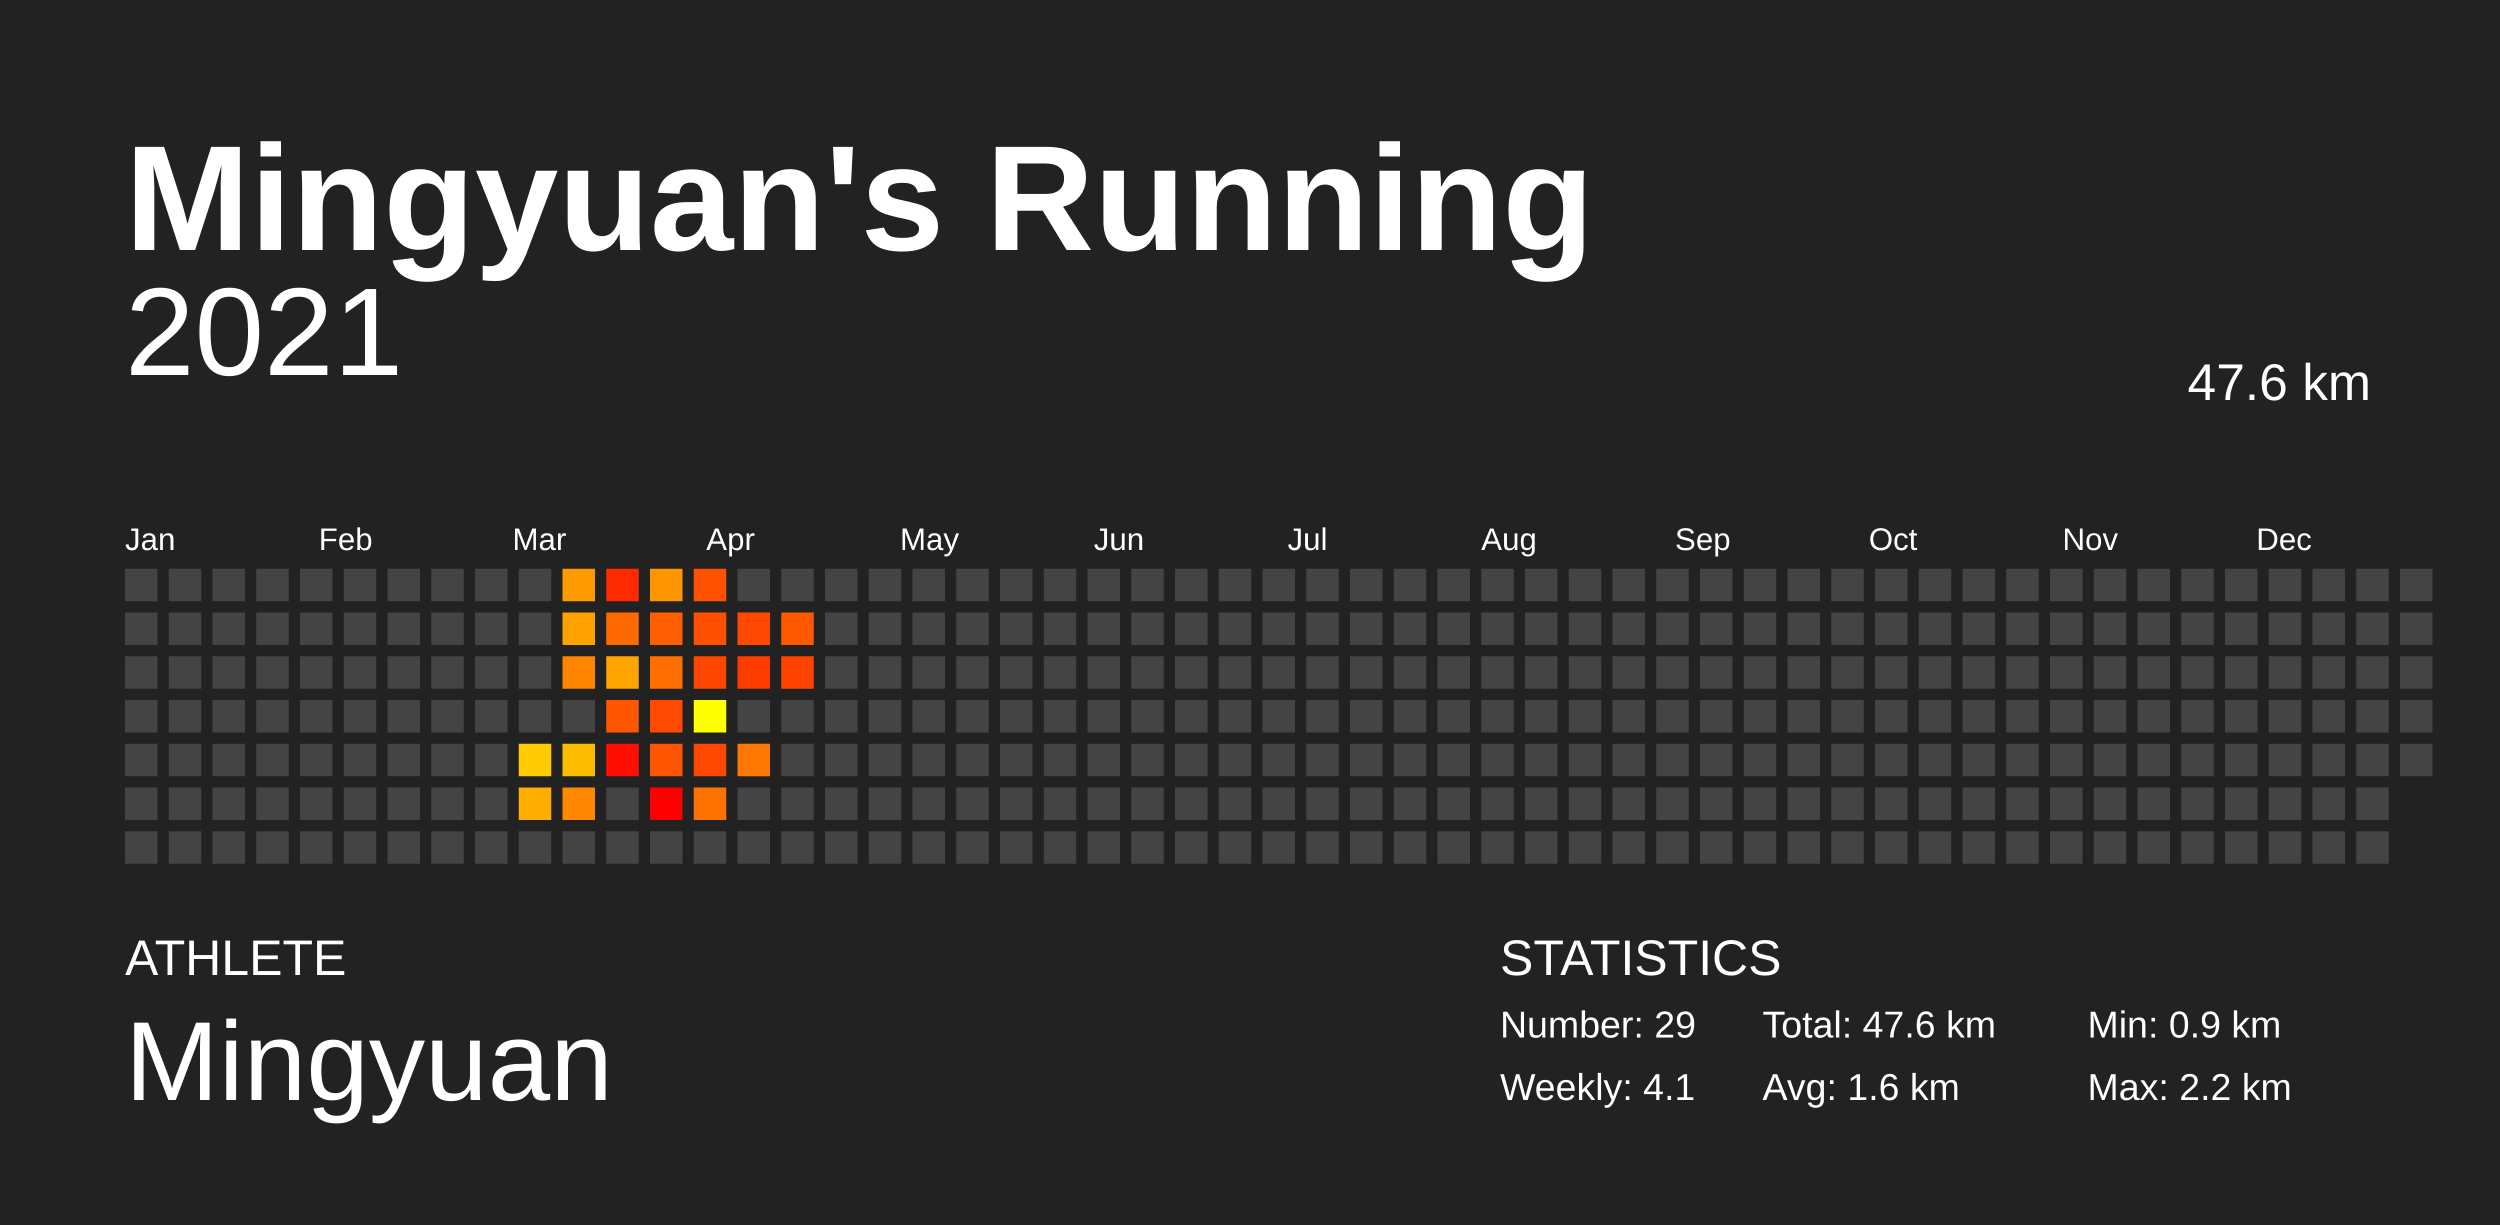
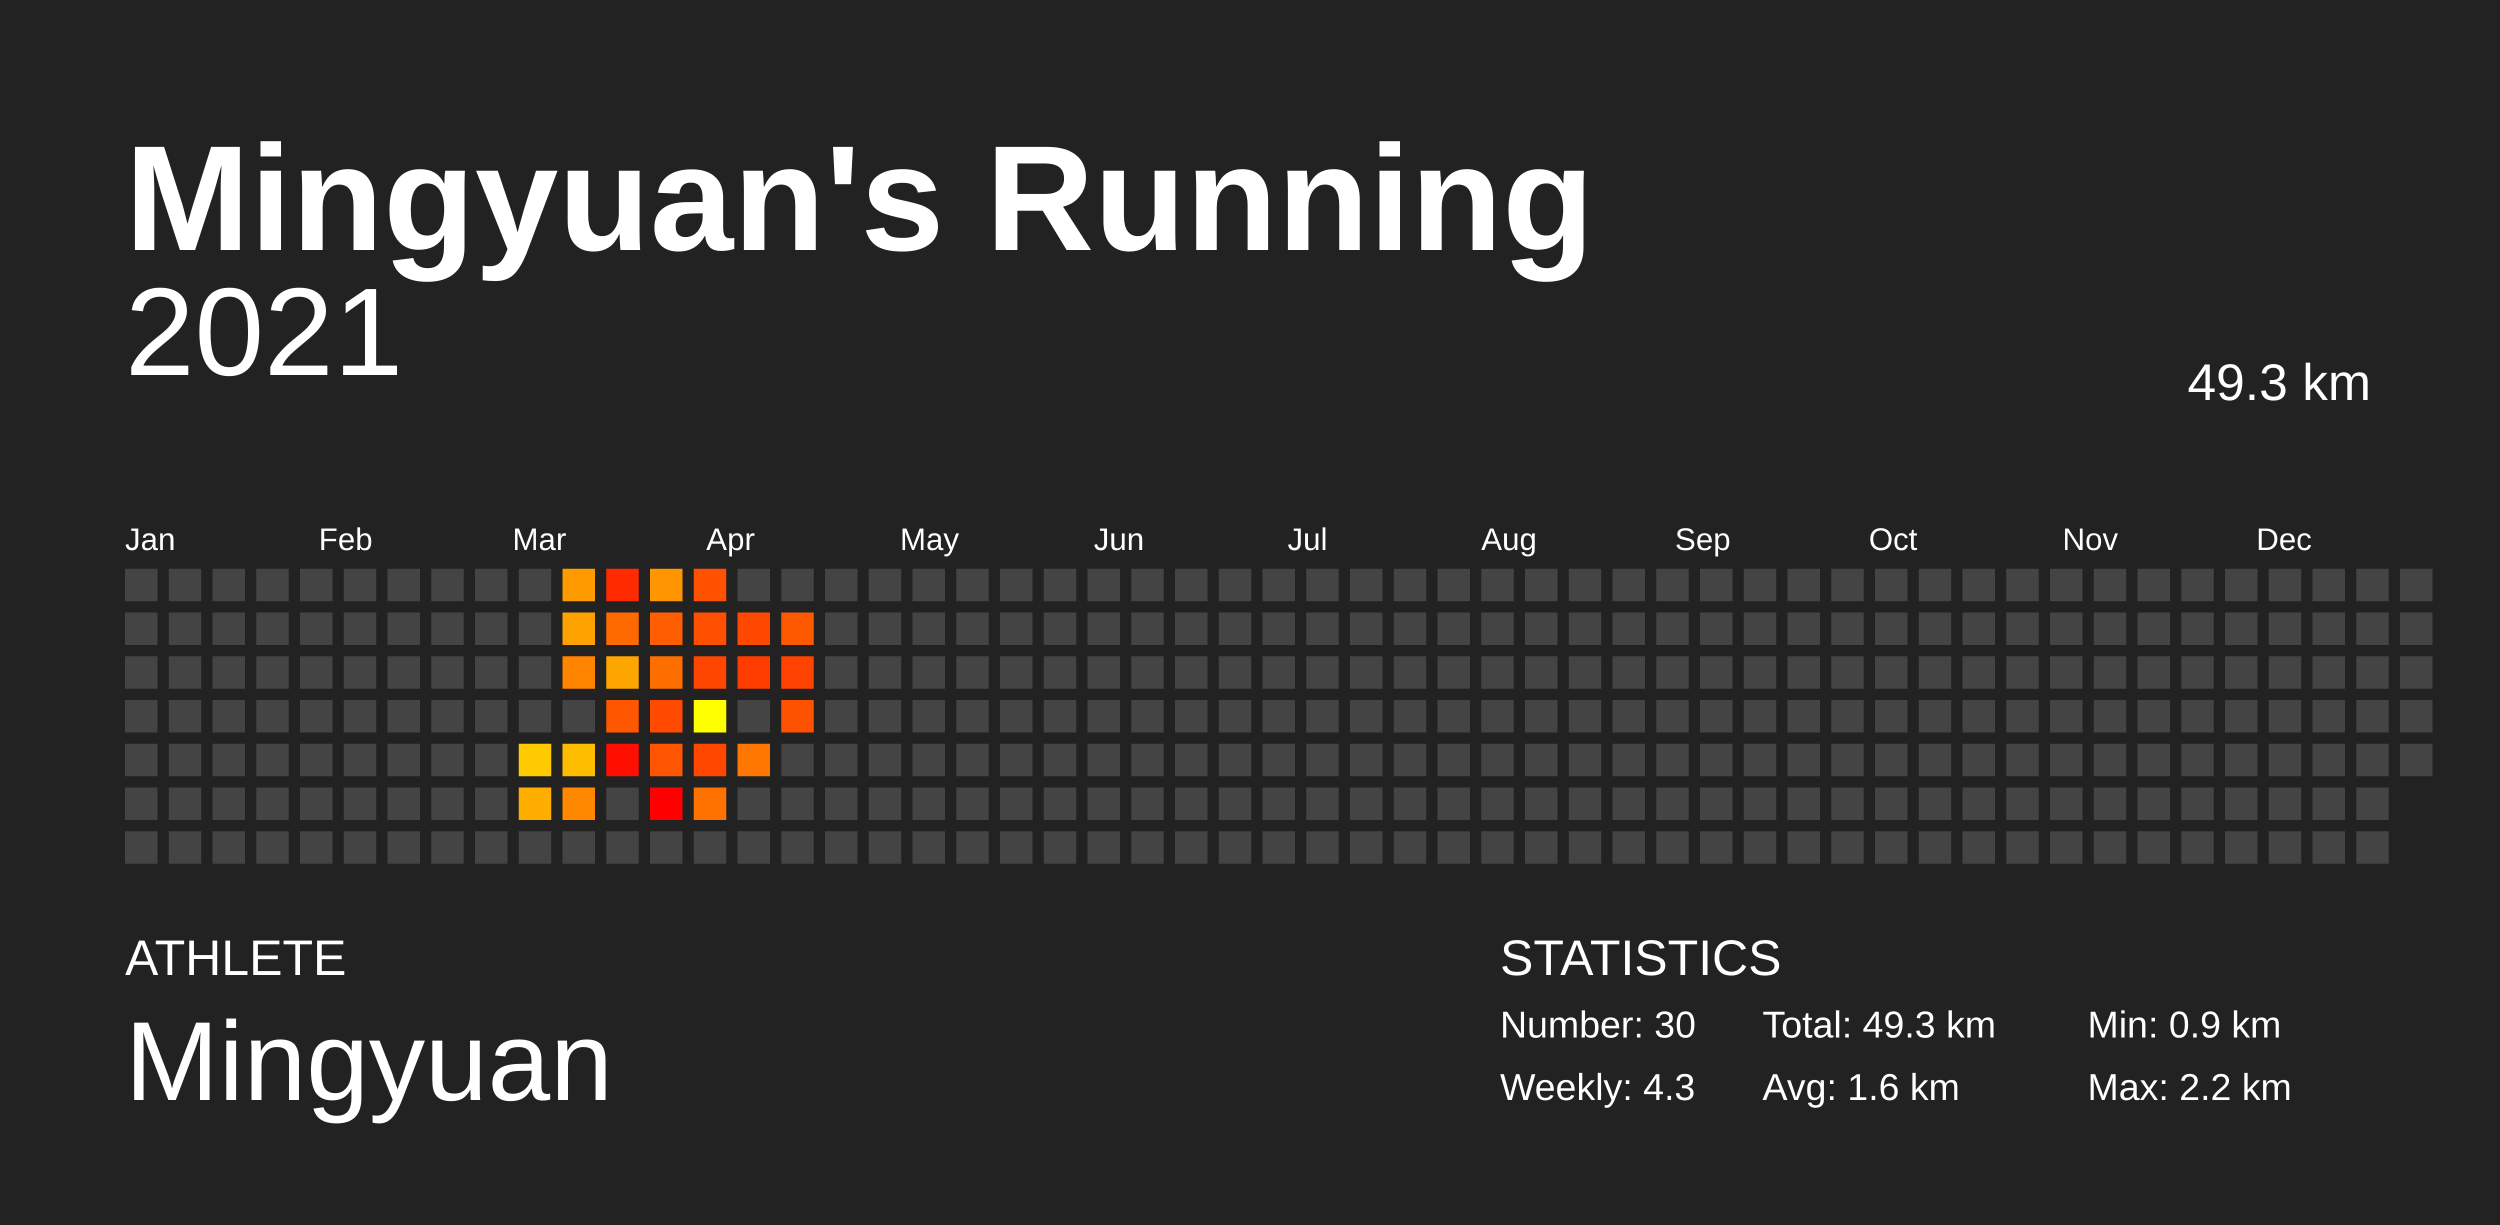
<svg xmlns="http://www.w3.org/2000/svg" baseProfile="full" height="98mm" version="1.1" viewBox="0,0,200,98" width="200mm">
  <defs />
  <rect fill="#222222" height="98" width="200" x="0" y="0" />
  <text fill="#FFFFFF" style="font-size:12px; font-family:Arial; font-weight:bold;" x="10" y="20">Mingyuan's Running</text>
  <text fill="#FFFFFF" style="font-size:4px; font-family:Arial" x="10" y="78">ATHLETE</text>
  <text fill="#FFFFFF" style="font-size:9px; font-family:Arial" x="10" y="88">Mingyuan</text>
  <text fill="#FFFFFF" style="font-size:4px; font-family:Arial" x="120" y="78">STATISTICS</text>
-   <text fill="#FFFFFF" style="font-size:3px; font-family:Arial" x="120" y="83">Number: 29</text>
-   <text fill="#FFFFFF" style="font-size:3px; font-family:Arial" x="120" y="88">Weekly: 4.1</text>
-   <text fill="#FFFFFF" style="font-size:3px; font-family:Arial" x="141" y="83">Total: 47.6 km</text>
+   <text fill="#FFFFFF" style="font-size:3px; font-family:Arial" x="120" y="83">Number: 30</text>
+   <text fill="#FFFFFF" style="font-size:3px; font-family:Arial" x="120" y="88">Weekly: 4.3</text>
+   <text fill="#FFFFFF" style="font-size:3px; font-family:Arial" x="141" y="83">Total: 49.3 km</text>
  <text fill="#FFFFFF" style="font-size:3px; font-family:Arial" x="141" y="88">Avg: 1.6 km</text>
  <text fill="#FFFFFF" style="font-size:3px; font-family:Arial" x="167" y="83">Min: 0.9 km</text>
  <text fill="#FFFFFF" style="font-size:3px; font-family:Arial" x="167" y="88">Max: 2.2 km</text>
  <text alignment-baseline="hanging" fill="#FFFFFF" style="font-size:10.0px; font-family:Arial;" x="10" y="30">2021</text>
-   <text alignment-baseline="hanging" fill="#FFFFFF" style="font-size:4.125px; font-family:Arial;" x="175" y="32">47.6 km</text>
+   <text alignment-baseline="hanging" fill="#FFFFFF" style="font-size:4.125px; font-family:Arial;" x="175" y="32">49.3 km</text>
  <text fill="#FFFFFF" style="font-size:2.5px; font-family:Arial" x="10.0" y="44">Jan</text>
  <text fill="#FFFFFF" style="font-size:2.5px; font-family:Arial" x="25.5" y="44">Feb</text>
  <text fill="#FFFFFF" style="font-size:2.5px; font-family:Arial" x="41.0" y="44">Mar</text>
  <text fill="#FFFFFF" style="font-size:2.5px; font-family:Arial" x="56.5" y="44">Apr</text>
  <text fill="#FFFFFF" style="font-size:2.5px; font-family:Arial" x="72.0" y="44">May</text>
  <text fill="#FFFFFF" style="font-size:2.5px; font-family:Arial" x="87.5" y="44">Jun</text>
  <text fill="#FFFFFF" style="font-size:2.5px; font-family:Arial" x="103.0" y="44">Jul</text>
  <text fill="#FFFFFF" style="font-size:2.5px; font-family:Arial" x="118.5" y="44">Aug</text>
  <text fill="#FFFFFF" style="font-size:2.5px; font-family:Arial" x="134.0" y="44">Sep</text>
  <text fill="#FFFFFF" style="font-size:2.5px; font-family:Arial" x="149.5" y="44">Oct</text>
  <text fill="#FFFFFF" style="font-size:2.5px; font-family:Arial" x="165.0" y="44">Nov</text>
  <text fill="#FFFFFF" style="font-size:2.5px; font-family:Arial" x="180.5" y="44">Dec</text>
  <rect fill="#444444" height="2.6" width="2.6" x="10.0" y="45.5" />
  <rect fill="#444444" height="2.6" width="2.6" x="10.0" y="49.0" />
  <rect fill="#444444" height="2.6" width="2.6" x="10.0" y="52.5" />
  <rect fill="#444444" height="2.6" width="2.6" x="10.0" y="56.0" />
  <rect fill="#444444" height="2.6" width="2.6" x="10.0" y="59.5" />
  <rect fill="#444444" height="2.6" width="2.6" x="10.0" y="63.0" />
  <rect fill="#444444" height="2.6" width="2.6" x="10.0" y="66.5" />
  <rect fill="#444444" height="2.6" width="2.6" x="13.5" y="45.5" />
  <rect fill="#444444" height="2.6" width="2.6" x="13.5" y="49.0" />
  <rect fill="#444444" height="2.6" width="2.6" x="13.5" y="52.5" />
  <rect fill="#444444" height="2.6" width="2.6" x="13.5" y="56.0" />
  <rect fill="#444444" height="2.6" width="2.6" x="13.5" y="59.5" />
  <rect fill="#444444" height="2.6" width="2.6" x="13.5" y="63.0" />
  <rect fill="#444444" height="2.6" width="2.6" x="13.5" y="66.5" />
  <rect fill="#444444" height="2.6" width="2.6" x="17.0" y="45.5" />
  <rect fill="#444444" height="2.6" width="2.6" x="17.0" y="49.0" />
  <rect fill="#444444" height="2.6" width="2.6" x="17.0" y="52.5" />
  <rect fill="#444444" height="2.6" width="2.6" x="17.0" y="56.0" />
  <rect fill="#444444" height="2.6" width="2.6" x="17.0" y="59.5" />
  <rect fill="#444444" height="2.6" width="2.6" x="17.0" y="63.0" />
  <rect fill="#444444" height="2.6" width="2.6" x="17.0" y="66.5" />
  <rect fill="#444444" height="2.6" width="2.6" x="20.5" y="45.5" />
  <rect fill="#444444" height="2.6" width="2.6" x="20.5" y="49.0" />
  <rect fill="#444444" height="2.6" width="2.6" x="20.5" y="52.5" />
  <rect fill="#444444" height="2.6" width="2.6" x="20.5" y="56.0" />
  <rect fill="#444444" height="2.6" width="2.6" x="20.5" y="59.5" />
  <rect fill="#444444" height="2.6" width="2.6" x="20.5" y="63.0" />
  <rect fill="#444444" height="2.6" width="2.6" x="20.5" y="66.5" />
  <rect fill="#444444" height="2.6" width="2.6" x="24.0" y="45.5" />
  <rect fill="#444444" height="2.6" width="2.6" x="24.0" y="49.0" />
  <rect fill="#444444" height="2.6" width="2.6" x="24.0" y="52.5" />
  <rect fill="#444444" height="2.6" width="2.6" x="24.0" y="56.0" />
  <rect fill="#444444" height="2.6" width="2.6" x="24.0" y="59.5" />
  <rect fill="#444444" height="2.6" width="2.6" x="24.0" y="63.0" />
  <rect fill="#444444" height="2.6" width="2.6" x="24.0" y="66.5" />
  <rect fill="#444444" height="2.6" width="2.6" x="27.5" y="45.5" />
  <rect fill="#444444" height="2.6" width="2.6" x="27.5" y="49.0" />
  <rect fill="#444444" height="2.6" width="2.6" x="27.5" y="52.5" />
  <rect fill="#444444" height="2.6" width="2.6" x="27.5" y="56.0" />
  <rect fill="#444444" height="2.6" width="2.6" x="27.5" y="59.5" />
  <rect fill="#444444" height="2.6" width="2.6" x="27.5" y="63.0" />
  <rect fill="#444444" height="2.6" width="2.6" x="27.5" y="66.5" />
  <rect fill="#444444" height="2.6" width="2.6" x="31.0" y="45.5" />
  <rect fill="#444444" height="2.6" width="2.6" x="31.0" y="49.0" />
  <rect fill="#444444" height="2.6" width="2.6" x="31.0" y="52.5" />
  <rect fill="#444444" height="2.6" width="2.6" x="31.0" y="56.0" />
  <rect fill="#444444" height="2.6" width="2.6" x="31.0" y="59.5" />
  <rect fill="#444444" height="2.6" width="2.6" x="31.0" y="63.0" />
  <rect fill="#444444" height="2.6" width="2.6" x="31.0" y="66.5" />
  <rect fill="#444444" height="2.6" width="2.6" x="34.5" y="45.5" />
  <rect fill="#444444" height="2.6" width="2.6" x="34.5" y="49.0" />
  <rect fill="#444444" height="2.6" width="2.6" x="34.5" y="52.5" />
  <rect fill="#444444" height="2.6" width="2.6" x="34.5" y="56.0" />
  <rect fill="#444444" height="2.6" width="2.6" x="34.5" y="59.5" />
  <rect fill="#444444" height="2.6" width="2.6" x="34.5" y="63.0" />
  <rect fill="#444444" height="2.6" width="2.6" x="34.5" y="66.5" />
  <rect fill="#444444" height="2.6" width="2.6" x="38.0" y="45.5" />
  <rect fill="#444444" height="2.6" width="2.6" x="38.0" y="49.0" />
  <rect fill="#444444" height="2.6" width="2.6" x="38.0" y="52.5" />
  <rect fill="#444444" height="2.6" width="2.6" x="38.0" y="56.0" />
  <rect fill="#444444" height="2.6" width="2.6" x="38.0" y="59.5" />
  <rect fill="#444444" height="2.6" width="2.6" x="38.0" y="63.0" />
  <rect fill="#444444" height="2.6" width="2.6" x="38.0" y="66.5" />
  <rect fill="#444444" height="2.6" width="2.6" x="41.5" y="45.5" />
  <rect fill="#444444" height="2.6" width="2.6" x="41.5" y="49.0" />
  <rect fill="#444444" height="2.6" width="2.6" x="41.5" y="52.5" />
  <rect fill="#444444" height="2.6" width="2.6" x="41.5" y="56.0" />
  <rect fill="#ffcb00" height="2.6" width="2.6" x="41.5" y="59.5" />
  <rect fill="#ffae00" height="2.6" width="2.6" x="41.5" y="63.0" />
  <rect fill="#444444" height="2.6" width="2.6" x="41.5" y="66.5" />
  <rect fill="#ff9a00" height="2.6" width="2.6" x="45.0" y="45.5" />
  <rect fill="#ffa200" height="2.6" width="2.6" x="45.0" y="49.0" />
  <rect fill="#ff8400" height="2.6" width="2.6" x="45.0" y="52.5" />
  <rect fill="#444444" height="2.6" width="2.6" x="45.0" y="56.0" />
  <rect fill="#ffbd00" height="2.6" width="2.6" x="45.0" y="59.5" />
  <rect fill="#ff8800" height="2.6" width="2.6" x="45.0" y="63.0" />
  <rect fill="#444444" height="2.6" width="2.6" x="45.0" y="66.5" />
  <rect fill="#ff2a00" height="2.6" width="2.6" x="48.5" y="45.5" />
  <rect fill="#ff6a00" height="2.6" width="2.6" x="48.5" y="49.0" />
  <rect fill="#ffa500" height="2.6" width="2.6" x="48.5" y="52.5" />
  <rect fill="#ff5700" height="2.6" width="2.6" x="48.5" y="56.0" />
  <rect fill="#ff0f00" height="2.6" width="2.6" x="48.5" y="59.5" />
  <rect fill="#444444" height="2.6" width="2.6" x="48.5" y="63.0" />
  <rect fill="#444444" height="2.6" width="2.6" x="48.5" y="66.5" />
  <rect fill="#ff9500" height="2.6" width="2.6" x="52.0" y="45.5" />
  <rect fill="#ff5e00" height="2.6" width="2.6" x="52.0" y="49.0" />
  <rect fill="#ff6f00" height="2.6" width="2.6" x="52.0" y="52.5" />
  <rect fill="#ff4a00" height="2.6" width="2.6" x="52.0" y="56.0" />
  <rect fill="#ff5500" height="2.6" width="2.6" x="52.0" y="59.5" />
  <rect fill="#ff0000" height="2.6" width="2.6" x="52.0" y="63.0" />
  <rect fill="#444444" height="2.6" width="2.6" x="52.0" y="66.5" />
  <rect fill="#ff5100" height="2.6" width="2.6" x="55.5" y="45.5" />
  <rect fill="#ff4f00" height="2.6" width="2.6" x="55.5" y="49.0" />
  <rect fill="#ff4600" height="2.6" width="2.6" x="55.5" y="52.5" />
  <rect fill="#ffff00" height="2.6" width="2.6" x="55.5" y="56.0" />
  <rect fill="#ff4700" height="2.6" width="2.6" x="55.5" y="59.5" />
  <rect fill="#ff7200" height="2.6" width="2.6" x="55.5" y="63.0" />
  <rect fill="#444444" height="2.6" width="2.6" x="55.5" y="66.5" />
  <rect fill="#444444" height="2.6" width="2.6" x="59.0" y="45.5" />
  <rect fill="#ff4900" height="2.6" width="2.6" x="59.0" y="49.0" />
  <rect fill="#ff3c00" height="2.6" width="2.6" x="59.0" y="52.5" />
  <rect fill="#444444" height="2.6" width="2.6" x="59.0" y="56.0" />
  <rect fill="#ff7700" height="2.6" width="2.6" x="59.0" y="59.5" />
  <rect fill="#444444" height="2.6" width="2.6" x="59.0" y="63.0" />
  <rect fill="#444444" height="2.6" width="2.6" x="59.0" y="66.5" />
  <rect fill="#444444" height="2.6" width="2.6" x="62.5" y="45.5" />
  <rect fill="#ff5900" height="2.6" width="2.6" x="62.5" y="49.0" />
  <rect fill="#ff4200" height="2.6" width="2.6" x="62.5" y="52.5" />
-   <rect fill="#444444" height="2.6" width="2.6" x="62.5" y="56.0" />
+   <rect fill="#ff5200" height="2.6" width="2.6" x="62.5" y="56.0" />
  <rect fill="#444444" height="2.6" width="2.6" x="62.5" y="59.5" />
  <rect fill="#444444" height="2.6" width="2.6" x="62.5" y="63.0" />
  <rect fill="#444444" height="2.6" width="2.6" x="62.5" y="66.5" />
  <rect fill="#444444" height="2.6" width="2.6" x="66.0" y="45.5" />
  <rect fill="#444444" height="2.6" width="2.6" x="66.0" y="49.0" />
  <rect fill="#444444" height="2.6" width="2.6" x="66.0" y="52.5" />
  <rect fill="#444444" height="2.6" width="2.6" x="66.0" y="56.0" />
  <rect fill="#444444" height="2.6" width="2.6" x="66.0" y="59.5" />
  <rect fill="#444444" height="2.6" width="2.6" x="66.0" y="63.0" />
  <rect fill="#444444" height="2.6" width="2.6" x="66.0" y="66.5" />
  <rect fill="#444444" height="2.6" width="2.6" x="69.5" y="45.5" />
  <rect fill="#444444" height="2.6" width="2.6" x="69.5" y="49.0" />
  <rect fill="#444444" height="2.6" width="2.6" x="69.5" y="52.5" />
  <rect fill="#444444" height="2.6" width="2.6" x="69.5" y="56.0" />
  <rect fill="#444444" height="2.6" width="2.6" x="69.5" y="59.5" />
  <rect fill="#444444" height="2.6" width="2.6" x="69.5" y="63.0" />
  <rect fill="#444444" height="2.6" width="2.6" x="69.5" y="66.5" />
  <rect fill="#444444" height="2.6" width="2.6" x="73.0" y="45.5" />
  <rect fill="#444444" height="2.6" width="2.6" x="73.0" y="49.0" />
  <rect fill="#444444" height="2.6" width="2.6" x="73.0" y="52.5" />
  <rect fill="#444444" height="2.6" width="2.6" x="73.0" y="56.0" />
  <rect fill="#444444" height="2.6" width="2.6" x="73.0" y="59.5" />
  <rect fill="#444444" height="2.6" width="2.6" x="73.0" y="63.0" />
  <rect fill="#444444" height="2.6" width="2.6" x="73.0" y="66.5" />
  <rect fill="#444444" height="2.6" width="2.6" x="76.5" y="45.5" />
  <rect fill="#444444" height="2.6" width="2.6" x="76.5" y="49.0" />
  <rect fill="#444444" height="2.6" width="2.6" x="76.5" y="52.5" />
  <rect fill="#444444" height="2.6" width="2.6" x="76.5" y="56.0" />
  <rect fill="#444444" height="2.6" width="2.6" x="76.5" y="59.5" />
  <rect fill="#444444" height="2.6" width="2.6" x="76.5" y="63.0" />
  <rect fill="#444444" height="2.6" width="2.6" x="76.5" y="66.5" />
  <rect fill="#444444" height="2.6" width="2.6" x="80.0" y="45.5" />
  <rect fill="#444444" height="2.6" width="2.6" x="80.0" y="49.0" />
  <rect fill="#444444" height="2.6" width="2.6" x="80.0" y="52.5" />
  <rect fill="#444444" height="2.6" width="2.6" x="80.0" y="56.0" />
  <rect fill="#444444" height="2.6" width="2.6" x="80.0" y="59.5" />
  <rect fill="#444444" height="2.6" width="2.6" x="80.0" y="63.0" />
  <rect fill="#444444" height="2.6" width="2.6" x="80.0" y="66.5" />
  <rect fill="#444444" height="2.6" width="2.6" x="83.5" y="45.5" />
  <rect fill="#444444" height="2.6" width="2.6" x="83.5" y="49.0" />
  <rect fill="#444444" height="2.6" width="2.6" x="83.5" y="52.5" />
  <rect fill="#444444" height="2.6" width="2.6" x="83.5" y="56.0" />
  <rect fill="#444444" height="2.6" width="2.6" x="83.5" y="59.5" />
  <rect fill="#444444" height="2.6" width="2.6" x="83.5" y="63.0" />
  <rect fill="#444444" height="2.6" width="2.6" x="83.5" y="66.5" />
  <rect fill="#444444" height="2.6" width="2.6" x="87.0" y="45.5" />
  <rect fill="#444444" height="2.6" width="2.6" x="87.0" y="49.0" />
  <rect fill="#444444" height="2.6" width="2.6" x="87.0" y="52.5" />
  <rect fill="#444444" height="2.6" width="2.6" x="87.0" y="56.0" />
  <rect fill="#444444" height="2.6" width="2.6" x="87.0" y="59.5" />
  <rect fill="#444444" height="2.6" width="2.6" x="87.0" y="63.0" />
  <rect fill="#444444" height="2.6" width="2.6" x="87.0" y="66.5" />
  <rect fill="#444444" height="2.6" width="2.6" x="90.5" y="45.5" />
  <rect fill="#444444" height="2.6" width="2.6" x="90.5" y="49.0" />
  <rect fill="#444444" height="2.6" width="2.6" x="90.5" y="52.5" />
  <rect fill="#444444" height="2.6" width="2.6" x="90.5" y="56.0" />
  <rect fill="#444444" height="2.6" width="2.6" x="90.5" y="59.5" />
  <rect fill="#444444" height="2.6" width="2.6" x="90.5" y="63.0" />
  <rect fill="#444444" height="2.6" width="2.6" x="90.5" y="66.5" />
  <rect fill="#444444" height="2.6" width="2.6" x="94.0" y="45.5" />
  <rect fill="#444444" height="2.6" width="2.6" x="94.0" y="49.0" />
  <rect fill="#444444" height="2.6" width="2.6" x="94.0" y="52.5" />
  <rect fill="#444444" height="2.6" width="2.6" x="94.0" y="56.0" />
  <rect fill="#444444" height="2.6" width="2.6" x="94.0" y="59.5" />
  <rect fill="#444444" height="2.6" width="2.6" x="94.0" y="63.0" />
  <rect fill="#444444" height="2.6" width="2.6" x="94.0" y="66.5" />
  <rect fill="#444444" height="2.6" width="2.6" x="97.5" y="45.5" />
  <rect fill="#444444" height="2.6" width="2.6" x="97.5" y="49.0" />
  <rect fill="#444444" height="2.6" width="2.6" x="97.5" y="52.5" />
  <rect fill="#444444" height="2.6" width="2.6" x="97.5" y="56.0" />
  <rect fill="#444444" height="2.6" width="2.6" x="97.5" y="59.5" />
  <rect fill="#444444" height="2.6" width="2.6" x="97.5" y="63.0" />
  <rect fill="#444444" height="2.6" width="2.6" x="97.5" y="66.5" />
  <rect fill="#444444" height="2.6" width="2.6" x="101.0" y="45.5" />
  <rect fill="#444444" height="2.6" width="2.6" x="101.0" y="49.0" />
  <rect fill="#444444" height="2.6" width="2.6" x="101.0" y="52.5" />
  <rect fill="#444444" height="2.6" width="2.6" x="101.0" y="56.0" />
  <rect fill="#444444" height="2.6" width="2.6" x="101.0" y="59.5" />
  <rect fill="#444444" height="2.6" width="2.6" x="101.0" y="63.0" />
  <rect fill="#444444" height="2.6" width="2.6" x="101.0" y="66.5" />
  <rect fill="#444444" height="2.6" width="2.6" x="104.5" y="45.5" />
  <rect fill="#444444" height="2.6" width="2.6" x="104.5" y="49.0" />
  <rect fill="#444444" height="2.6" width="2.6" x="104.5" y="52.5" />
  <rect fill="#444444" height="2.6" width="2.6" x="104.5" y="56.0" />
  <rect fill="#444444" height="2.6" width="2.6" x="104.5" y="59.5" />
  <rect fill="#444444" height="2.6" width="2.6" x="104.5" y="63.0" />
  <rect fill="#444444" height="2.6" width="2.6" x="104.5" y="66.5" />
  <rect fill="#444444" height="2.6" width="2.6" x="108.0" y="45.5" />
  <rect fill="#444444" height="2.6" width="2.6" x="108.0" y="49.0" />
  <rect fill="#444444" height="2.6" width="2.6" x="108.0" y="52.5" />
  <rect fill="#444444" height="2.6" width="2.6" x="108.0" y="56.0" />
  <rect fill="#444444" height="2.6" width="2.6" x="108.0" y="59.5" />
  <rect fill="#444444" height="2.6" width="2.6" x="108.0" y="63.0" />
  <rect fill="#444444" height="2.6" width="2.6" x="108.0" y="66.5" />
  <rect fill="#444444" height="2.6" width="2.6" x="111.5" y="45.5" />
  <rect fill="#444444" height="2.6" width="2.6" x="111.5" y="49.0" />
  <rect fill="#444444" height="2.6" width="2.6" x="111.5" y="52.5" />
  <rect fill="#444444" height="2.6" width="2.6" x="111.5" y="56.0" />
  <rect fill="#444444" height="2.6" width="2.6" x="111.5" y="59.5" />
  <rect fill="#444444" height="2.6" width="2.6" x="111.5" y="63.0" />
  <rect fill="#444444" height="2.6" width="2.6" x="111.5" y="66.5" />
  <rect fill="#444444" height="2.6" width="2.6" x="115.0" y="45.5" />
  <rect fill="#444444" height="2.6" width="2.6" x="115.0" y="49.0" />
  <rect fill="#444444" height="2.6" width="2.6" x="115.0" y="52.5" />
  <rect fill="#444444" height="2.6" width="2.6" x="115.0" y="56.0" />
  <rect fill="#444444" height="2.6" width="2.6" x="115.0" y="59.5" />
  <rect fill="#444444" height="2.6" width="2.6" x="115.0" y="63.0" />
  <rect fill="#444444" height="2.6" width="2.6" x="115.0" y="66.5" />
  <rect fill="#444444" height="2.6" width="2.6" x="118.5" y="45.5" />
  <rect fill="#444444" height="2.6" width="2.6" x="118.5" y="49.0" />
  <rect fill="#444444" height="2.6" width="2.6" x="118.5" y="52.5" />
  <rect fill="#444444" height="2.6" width="2.6" x="118.5" y="56.0" />
  <rect fill="#444444" height="2.6" width="2.6" x="118.5" y="59.5" />
  <rect fill="#444444" height="2.6" width="2.6" x="118.5" y="63.0" />
  <rect fill="#444444" height="2.6" width="2.6" x="118.5" y="66.5" />
  <rect fill="#444444" height="2.6" width="2.6" x="122.0" y="45.5" />
  <rect fill="#444444" height="2.6" width="2.6" x="122.0" y="49.0" />
  <rect fill="#444444" height="2.6" width="2.6" x="122.0" y="52.5" />
  <rect fill="#444444" height="2.6" width="2.6" x="122.0" y="56.0" />
  <rect fill="#444444" height="2.6" width="2.6" x="122.0" y="59.5" />
  <rect fill="#444444" height="2.6" width="2.6" x="122.0" y="63.0" />
  <rect fill="#444444" height="2.6" width="2.6" x="122.0" y="66.5" />
  <rect fill="#444444" height="2.6" width="2.6" x="125.5" y="45.5" />
  <rect fill="#444444" height="2.6" width="2.6" x="125.5" y="49.0" />
  <rect fill="#444444" height="2.6" width="2.6" x="125.5" y="52.5" />
  <rect fill="#444444" height="2.6" width="2.6" x="125.5" y="56.0" />
  <rect fill="#444444" height="2.6" width="2.6" x="125.5" y="59.5" />
  <rect fill="#444444" height="2.6" width="2.6" x="125.5" y="63.0" />
  <rect fill="#444444" height="2.6" width="2.6" x="125.5" y="66.5" />
  <rect fill="#444444" height="2.6" width="2.6" x="129.0" y="45.5" />
  <rect fill="#444444" height="2.6" width="2.6" x="129.0" y="49.0" />
  <rect fill="#444444" height="2.6" width="2.6" x="129.0" y="52.5" />
  <rect fill="#444444" height="2.6" width="2.6" x="129.0" y="56.0" />
  <rect fill="#444444" height="2.6" width="2.6" x="129.0" y="59.5" />
  <rect fill="#444444" height="2.6" width="2.6" x="129.0" y="63.0" />
  <rect fill="#444444" height="2.6" width="2.6" x="129.0" y="66.5" />
  <rect fill="#444444" height="2.6" width="2.6" x="132.5" y="45.5" />
  <rect fill="#444444" height="2.6" width="2.6" x="132.5" y="49.0" />
  <rect fill="#444444" height="2.6" width="2.6" x="132.5" y="52.5" />
  <rect fill="#444444" height="2.6" width="2.6" x="132.5" y="56.0" />
  <rect fill="#444444" height="2.6" width="2.6" x="132.5" y="59.5" />
  <rect fill="#444444" height="2.6" width="2.6" x="132.5" y="63.0" />
  <rect fill="#444444" height="2.6" width="2.6" x="132.5" y="66.5" />
  <rect fill="#444444" height="2.6" width="2.6" x="136.0" y="45.5" />
  <rect fill="#444444" height="2.6" width="2.6" x="136.0" y="49.0" />
  <rect fill="#444444" height="2.6" width="2.6" x="136.0" y="52.5" />
  <rect fill="#444444" height="2.6" width="2.6" x="136.0" y="56.0" />
  <rect fill="#444444" height="2.6" width="2.6" x="136.0" y="59.5" />
  <rect fill="#444444" height="2.6" width="2.6" x="136.0" y="63.0" />
  <rect fill="#444444" height="2.6" width="2.6" x="136.0" y="66.5" />
  <rect fill="#444444" height="2.6" width="2.6" x="139.5" y="45.5" />
  <rect fill="#444444" height="2.6" width="2.6" x="139.5" y="49.0" />
  <rect fill="#444444" height="2.6" width="2.6" x="139.5" y="52.5" />
  <rect fill="#444444" height="2.6" width="2.6" x="139.5" y="56.0" />
  <rect fill="#444444" height="2.6" width="2.6" x="139.5" y="59.5" />
  <rect fill="#444444" height="2.6" width="2.6" x="139.5" y="63.0" />
  <rect fill="#444444" height="2.6" width="2.6" x="139.5" y="66.5" />
  <rect fill="#444444" height="2.6" width="2.6" x="143.0" y="45.5" />
  <rect fill="#444444" height="2.6" width="2.6" x="143.0" y="49.0" />
  <rect fill="#444444" height="2.6" width="2.6" x="143.0" y="52.5" />
  <rect fill="#444444" height="2.6" width="2.6" x="143.0" y="56.0" />
  <rect fill="#444444" height="2.6" width="2.6" x="143.0" y="59.5" />
  <rect fill="#444444" height="2.6" width="2.6" x="143.0" y="63.0" />
  <rect fill="#444444" height="2.6" width="2.6" x="143.0" y="66.5" />
  <rect fill="#444444" height="2.6" width="2.6" x="146.5" y="45.5" />
  <rect fill="#444444" height="2.6" width="2.6" x="146.5" y="49.0" />
  <rect fill="#444444" height="2.6" width="2.6" x="146.5" y="52.5" />
  <rect fill="#444444" height="2.6" width="2.6" x="146.5" y="56.0" />
  <rect fill="#444444" height="2.6" width="2.6" x="146.5" y="59.5" />
  <rect fill="#444444" height="2.6" width="2.6" x="146.5" y="63.0" />
  <rect fill="#444444" height="2.6" width="2.6" x="146.5" y="66.5" />
  <rect fill="#444444" height="2.6" width="2.6" x="150.0" y="45.5" />
  <rect fill="#444444" height="2.6" width="2.6" x="150.0" y="49.0" />
  <rect fill="#444444" height="2.6" width="2.6" x="150.0" y="52.5" />
  <rect fill="#444444" height="2.6" width="2.6" x="150.0" y="56.0" />
  <rect fill="#444444" height="2.6" width="2.6" x="150.0" y="59.5" />
  <rect fill="#444444" height="2.6" width="2.6" x="150.0" y="63.0" />
  <rect fill="#444444" height="2.6" width="2.6" x="150.0" y="66.5" />
  <rect fill="#444444" height="2.6" width="2.6" x="153.5" y="45.5" />
  <rect fill="#444444" height="2.6" width="2.6" x="153.5" y="49.0" />
  <rect fill="#444444" height="2.6" width="2.6" x="153.5" y="52.5" />
  <rect fill="#444444" height="2.6" width="2.6" x="153.5" y="56.0" />
  <rect fill="#444444" height="2.6" width="2.6" x="153.5" y="59.5" />
  <rect fill="#444444" height="2.6" width="2.6" x="153.5" y="63.0" />
  <rect fill="#444444" height="2.6" width="2.6" x="153.5" y="66.5" />
  <rect fill="#444444" height="2.6" width="2.6" x="157.0" y="45.5" />
  <rect fill="#444444" height="2.6" width="2.6" x="157.0" y="49.0" />
  <rect fill="#444444" height="2.6" width="2.6" x="157.0" y="52.5" />
  <rect fill="#444444" height="2.6" width="2.6" x="157.0" y="56.0" />
  <rect fill="#444444" height="2.6" width="2.6" x="157.0" y="59.5" />
  <rect fill="#444444" height="2.6" width="2.6" x="157.0" y="63.0" />
  <rect fill="#444444" height="2.6" width="2.6" x="157.0" y="66.5" />
  <rect fill="#444444" height="2.6" width="2.6" x="160.5" y="45.5" />
  <rect fill="#444444" height="2.6" width="2.6" x="160.5" y="49.0" />
  <rect fill="#444444" height="2.6" width="2.6" x="160.5" y="52.5" />
  <rect fill="#444444" height="2.6" width="2.6" x="160.5" y="56.0" />
  <rect fill="#444444" height="2.6" width="2.6" x="160.5" y="59.5" />
  <rect fill="#444444" height="2.6" width="2.6" x="160.5" y="63.0" />
  <rect fill="#444444" height="2.6" width="2.6" x="160.5" y="66.5" />
  <rect fill="#444444" height="2.6" width="2.6" x="164.0" y="45.5" />
  <rect fill="#444444" height="2.6" width="2.6" x="164.0" y="49.0" />
  <rect fill="#444444" height="2.6" width="2.6" x="164.0" y="52.5" />
  <rect fill="#444444" height="2.6" width="2.6" x="164.0" y="56.0" />
  <rect fill="#444444" height="2.6" width="2.6" x="164.0" y="59.5" />
  <rect fill="#444444" height="2.6" width="2.6" x="164.0" y="63.0" />
  <rect fill="#444444" height="2.6" width="2.6" x="164.0" y="66.5" />
  <rect fill="#444444" height="2.6" width="2.6" x="167.5" y="45.5" />
  <rect fill="#444444" height="2.6" width="2.6" x="167.5" y="49.0" />
  <rect fill="#444444" height="2.6" width="2.6" x="167.5" y="52.5" />
  <rect fill="#444444" height="2.6" width="2.6" x="167.5" y="56.0" />
  <rect fill="#444444" height="2.6" width="2.6" x="167.5" y="59.5" />
  <rect fill="#444444" height="2.6" width="2.6" x="167.5" y="63.0" />
  <rect fill="#444444" height="2.6" width="2.6" x="167.5" y="66.5" />
  <rect fill="#444444" height="2.6" width="2.6" x="171.0" y="45.5" />
  <rect fill="#444444" height="2.6" width="2.6" x="171.0" y="49.0" />
  <rect fill="#444444" height="2.6" width="2.6" x="171.0" y="52.5" />
  <rect fill="#444444" height="2.6" width="2.6" x="171.0" y="56.0" />
  <rect fill="#444444" height="2.6" width="2.6" x="171.0" y="59.5" />
  <rect fill="#444444" height="2.6" width="2.6" x="171.0" y="63.0" />
  <rect fill="#444444" height="2.6" width="2.6" x="171.0" y="66.5" />
  <rect fill="#444444" height="2.6" width="2.6" x="174.5" y="45.5" />
  <rect fill="#444444" height="2.6" width="2.6" x="174.5" y="49.0" />
  <rect fill="#444444" height="2.6" width="2.6" x="174.5" y="52.5" />
  <rect fill="#444444" height="2.6" width="2.6" x="174.5" y="56.0" />
  <rect fill="#444444" height="2.6" width="2.6" x="174.5" y="59.5" />
  <rect fill="#444444" height="2.6" width="2.6" x="174.5" y="63.0" />
  <rect fill="#444444" height="2.6" width="2.6" x="174.5" y="66.5" />
  <rect fill="#444444" height="2.6" width="2.6" x="178.0" y="45.5" />
  <rect fill="#444444" height="2.6" width="2.6" x="178.0" y="49.0" />
  <rect fill="#444444" height="2.6" width="2.6" x="178.0" y="52.5" />
  <rect fill="#444444" height="2.6" width="2.6" x="178.0" y="56.0" />
  <rect fill="#444444" height="2.6" width="2.6" x="178.0" y="59.5" />
  <rect fill="#444444" height="2.6" width="2.6" x="178.0" y="63.0" />
  <rect fill="#444444" height="2.6" width="2.6" x="178.0" y="66.5" />
  <rect fill="#444444" height="2.6" width="2.6" x="181.5" y="45.5" />
  <rect fill="#444444" height="2.6" width="2.6" x="181.5" y="49.0" />
  <rect fill="#444444" height="2.6" width="2.6" x="181.5" y="52.5" />
  <rect fill="#444444" height="2.6" width="2.6" x="181.5" y="56.0" />
  <rect fill="#444444" height="2.6" width="2.6" x="181.5" y="59.5" />
  <rect fill="#444444" height="2.6" width="2.6" x="181.5" y="63.0" />
  <rect fill="#444444" height="2.6" width="2.6" x="181.5" y="66.5" />
  <rect fill="#444444" height="2.6" width="2.6" x="185.0" y="45.5" />
  <rect fill="#444444" height="2.6" width="2.6" x="185.0" y="49.0" />
  <rect fill="#444444" height="2.6" width="2.6" x="185.0" y="52.5" />
  <rect fill="#444444" height="2.6" width="2.6" x="185.0" y="56.0" />
  <rect fill="#444444" height="2.6" width="2.6" x="185.0" y="59.5" />
  <rect fill="#444444" height="2.6" width="2.6" x="185.0" y="63.0" />
  <rect fill="#444444" height="2.6" width="2.6" x="185.0" y="66.5" />
  <rect fill="#444444" height="2.6" width="2.6" x="188.5" y="45.5" />
  <rect fill="#444444" height="2.6" width="2.6" x="188.5" y="49.0" />
  <rect fill="#444444" height="2.6" width="2.6" x="188.5" y="52.5" />
  <rect fill="#444444" height="2.6" width="2.6" x="188.5" y="56.0" />
  <rect fill="#444444" height="2.6" width="2.6" x="188.5" y="59.5" />
  <rect fill="#444444" height="2.6" width="2.6" x="188.5" y="63.0" />
  <rect fill="#444444" height="2.6" width="2.6" x="188.5" y="66.5" />
  <rect fill="#444444" height="2.6" width="2.6" x="192.0" y="45.5" />
  <rect fill="#444444" height="2.6" width="2.6" x="192.0" y="49.0" />
  <rect fill="#444444" height="2.6" width="2.6" x="192.0" y="52.5" />
  <rect fill="#444444" height="2.6" width="2.6" x="192.0" y="56.0" />
  <rect fill="#444444" height="2.6" width="2.6" x="192.0" y="59.5" />
</svg>
